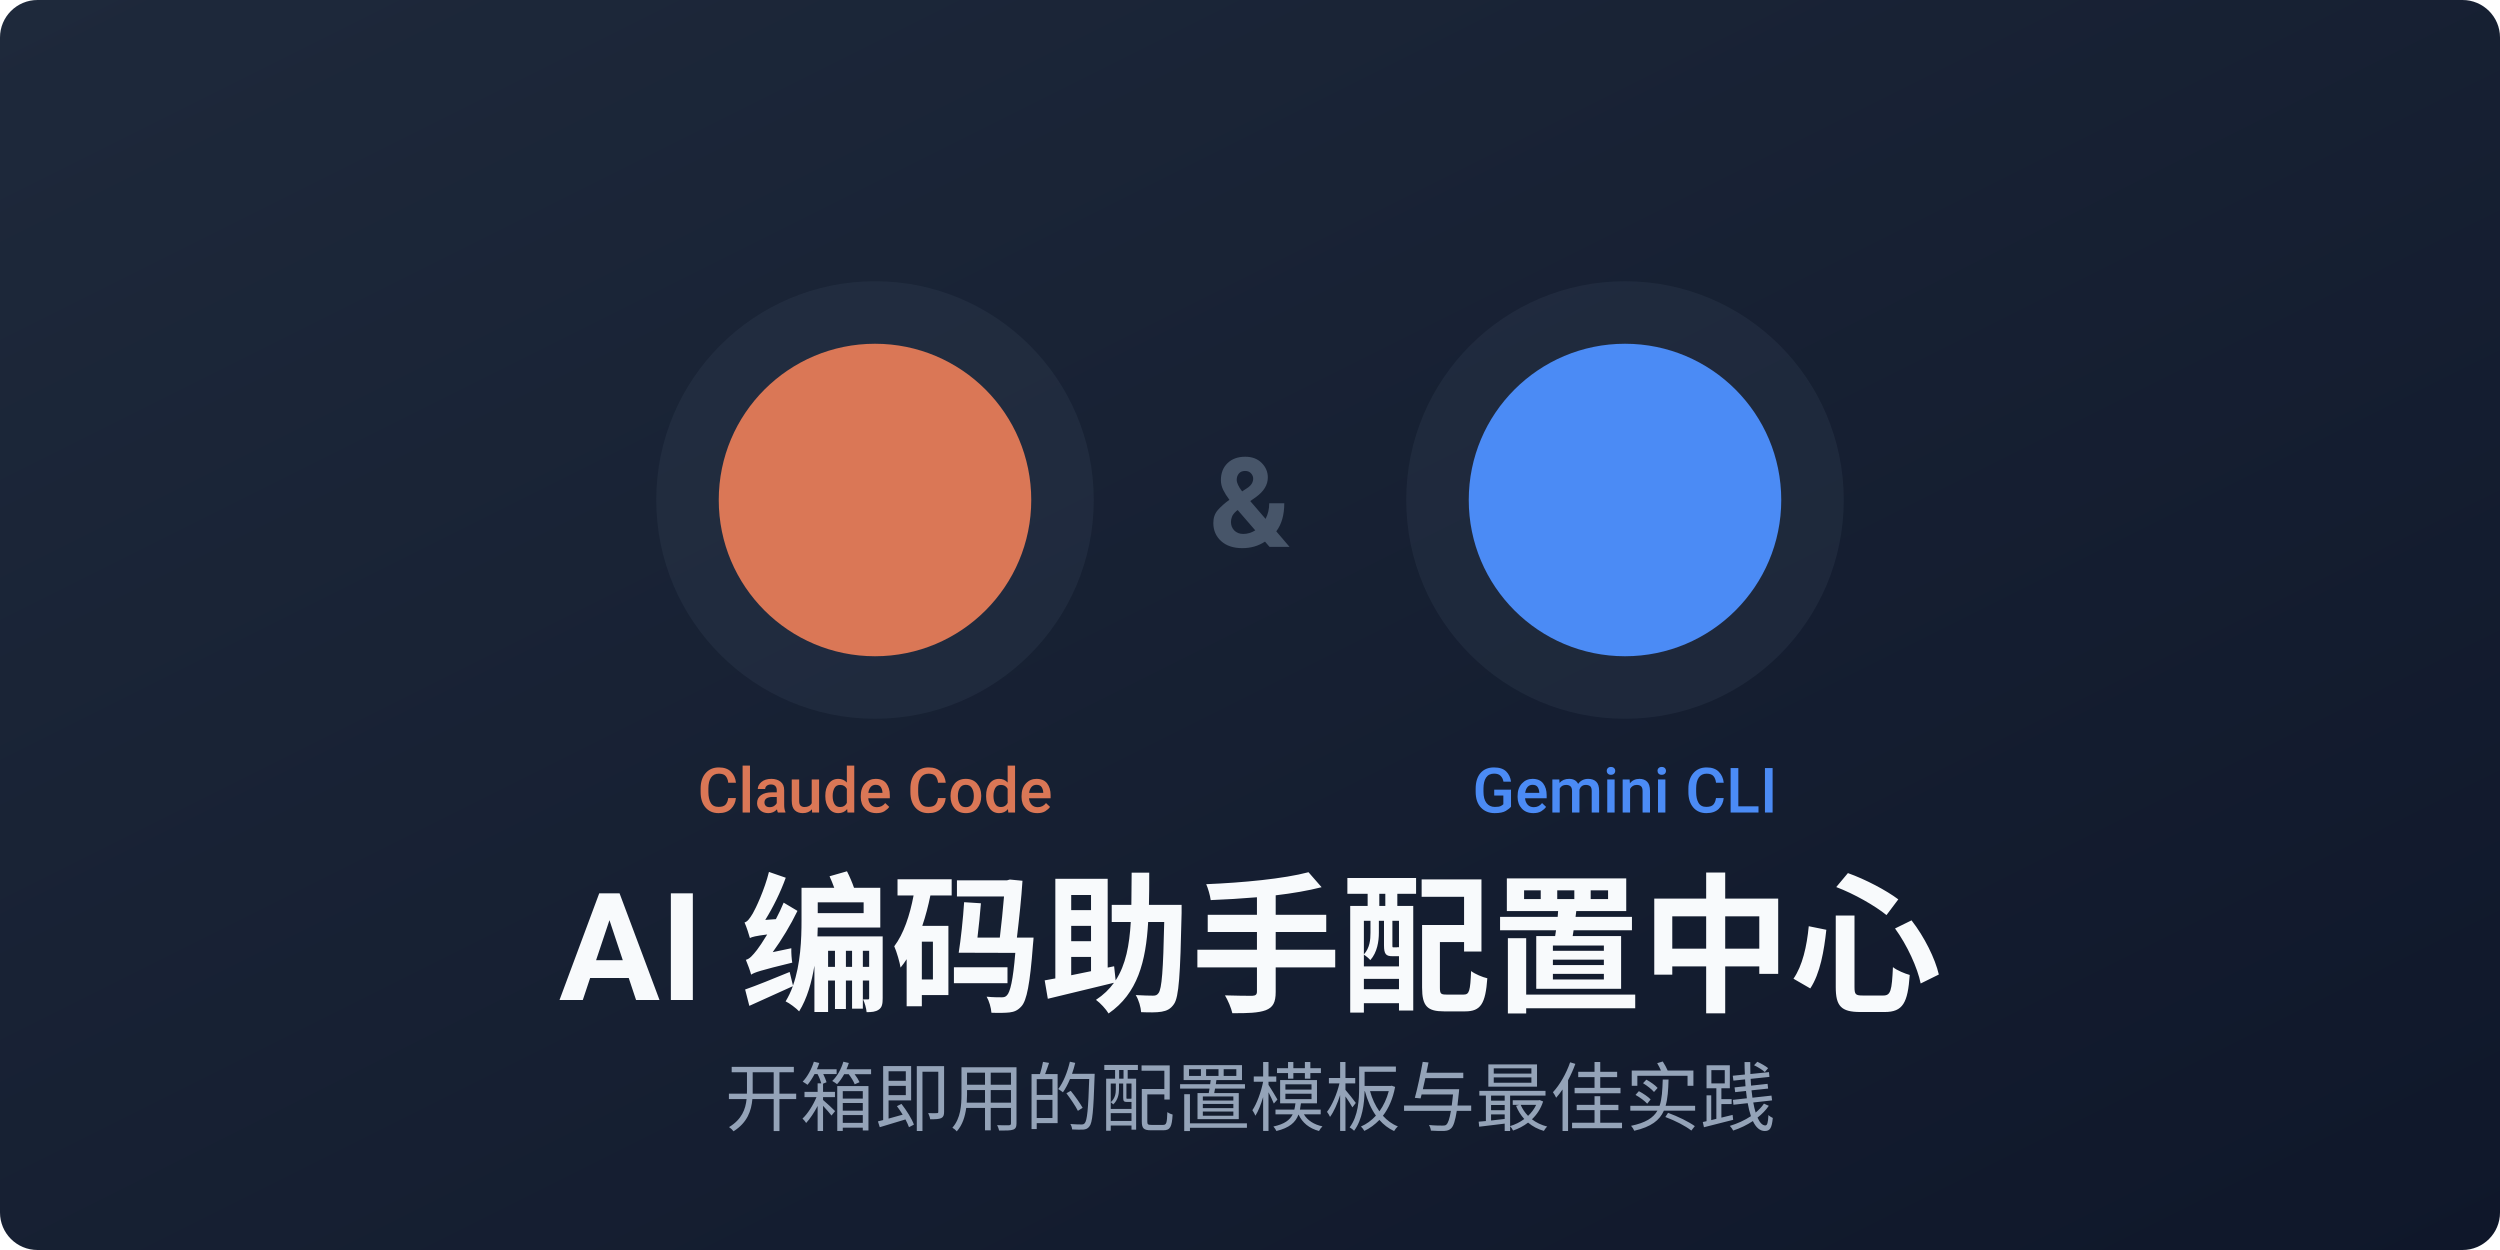
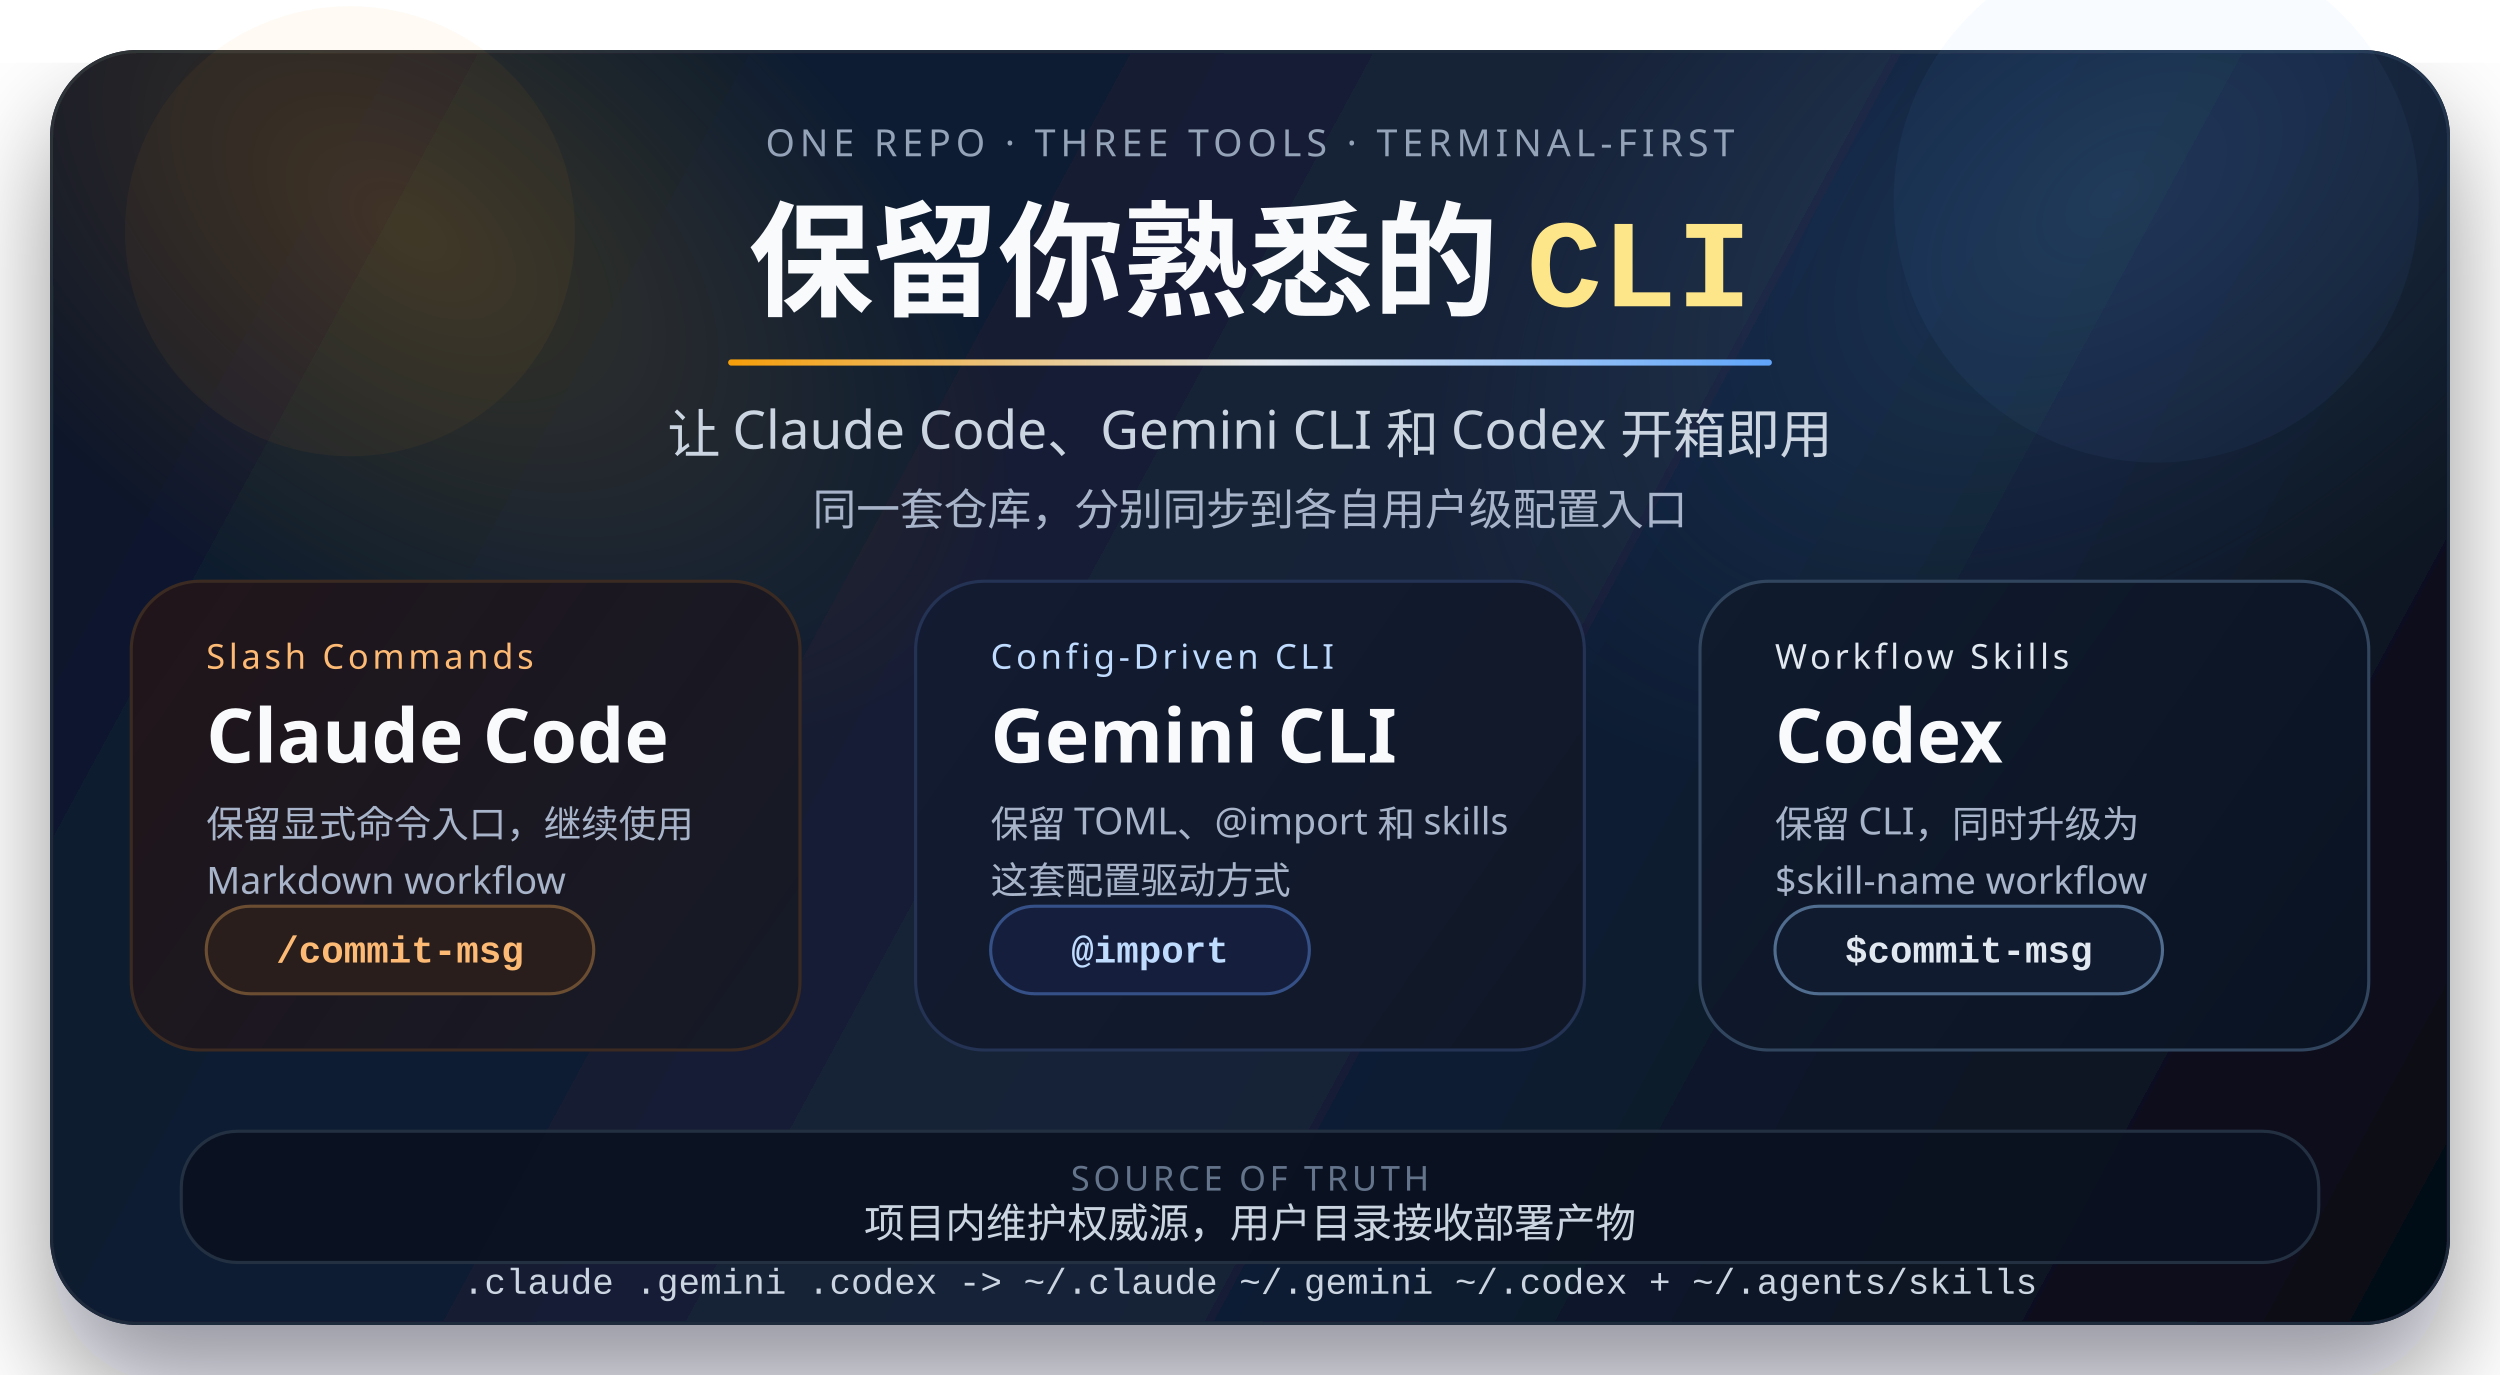
- <svg xmlns="http://www.w3.org/2000/svg" width="800" height="400">
+ <svg xmlns="http://www.w3.org/2000/svg" width="800" height="440" viewBox="0 0 800 440" fill="none">
  <defs>
-     <linearGradient id="bg" x1="0%" y1="0%" x2="100%" y2="100%">
-       <stop offset="0%" style="stop-color:#1e293b;stop-opacity:1" />
-       <stop offset="100%" style="stop-color:#0f172a;stop-opacity:1" />
+     <linearGradient id="bg" x1="32" y1="20" x2="770" y2="420" gradientUnits="userSpaceOnUse">
+       <stop offset="0" stop-color="#0F172A" />
+       <stop offset="0.55" stop-color="#132238" />
+       <stop offset="1" stop-color="#060B16" />
    </linearGradient>
+     <radialGradient id="glow-amber" cx="0" cy="0" r="1" gradientUnits="userSpaceOnUse" gradientTransform="translate(132 74) rotate(36) scale(220 126)">
+       <stop offset="0" stop-color="#F59E0B" stop-opacity="0.18" />
+       <stop offset="1" stop-color="#F59E0B" stop-opacity="0" />
+     </radialGradient>
+     <radialGradient id="glow-blue" cx="0" cy="0" r="1" gradientUnits="userSpaceOnUse" gradientTransform="translate(676 62) rotate(144) scale(248 148)">
+       <stop offset="0" stop-color="#60A5FA" stop-opacity="0.18" />
+       <stop offset="1" stop-color="#60A5FA" stop-opacity="0" />
+     </radialGradient>
+     <linearGradient id="hero-stroke" x1="234" y1="94" x2="566" y2="94" gradientUnits="userSpaceOnUse">
+       <stop offset="0" stop-color="#F59E0B" />
+       <stop offset="0.52" stop-color="#E2E8F0" />
+       <stop offset="1" stop-color="#60A5FA" />
+     </linearGradient>
+     <linearGradient id="card-claude" x1="42" y1="186" x2="256" y2="336" gradientUnits="userSpaceOnUse">
+       <stop offset="0" stop-color="#21151A" />
+       <stop offset="1" stop-color="#151A27" />
+     </linearGradient>
+     <linearGradient id="card-gemini" x1="293" y1="186" x2="507" y2="336" gradientUnits="userSpaceOnUse">
+       <stop offset="0" stop-color="#131B32" />
+       <stop offset="1" stop-color="#101827" />
+     </linearGradient>
+     <linearGradient id="card-codex" x1="544" y1="186" x2="758" y2="336" gradientUnits="userSpaceOnUse">
+       <stop offset="0" stop-color="#101B2E" />
+       <stop offset="1" stop-color="#0A1322" />
+     </linearGradient>
+     <filter id="shadow" x="-24" y="-24" width="848" height="488" filterUnits="userSpaceOnUse" color-interpolation-filters="sRGB">
+       <feDropShadow dx="0" dy="20" stdDeviation="18" flood-color="#020617" flood-opacity="0.42" />
+     </filter>
    <style>
-       .title { font-family: -apple-system, BlinkMacSystemFont, "Segoe UI", Roboto, Helvetica, Arial, sans-serif; font-size: 48px; font-weight: bold; fill: #f8fafc; text-anchor: middle; }
-       .subtitle { font-family: -apple-system, BlinkMacSystemFont, "Segoe UI", Roboto, Helvetica, Arial, sans-serif; font-size: 24px; fill: #94a3b8; text-anchor: middle; }
-       .label { font-family: -apple-system, BlinkMacSystemFont, "Segoe UI", Roboto, Helvetica, Arial, sans-serif; font-size: 20px; font-weight: 500; text-anchor: middle; }
+       .eyebrow {
+         font-family: "Trebuchet MS", "Avenir Next", Verdana, sans-serif;
+         font-size: 12px;
+         letter-spacing: 1.6px;
+         text-transform: uppercase;
+         fill: #94A3B8;
+         text-anchor: middle;
+       }
+       .headline {
+         font-family: "Trebuchet MS", "Avenir Next", Verdana, sans-serif;
+         font-size: 40px;
+         font-weight: 700;
+         fill: #F8FAFC;
+         text-anchor: middle;
+       }
+       .headline-code {
+         font-family: "Courier New", "SFMono-Regular", monospace;
+         font-size: 40px;
+         font-weight: 700;
+         fill: #FDE68A;
+       }
+       .subhead {
+         font-family: "Trebuchet MS", "Avenir Next", Verdana, sans-serif;
+         font-size: 17px;
+         fill: #CBD5E1;
+         text-anchor: middle;
+       }
+       .tool-line {
+         font-family: "Trebuchet MS", "Avenir Next", Verdana, sans-serif;
+         font-size: 14px;
+         fill: #A8B4C9;
+         text-anchor: middle;
+       }
+       .card-title {
+         font-family: "Trebuchet MS", "Avenir Next", Verdana, sans-serif;
+         font-size: 24px;
+         font-weight: 700;
+         fill: #F8FAFC;
+       }
+       .card-kicker {
+         font-family: "Trebuchet MS", "Avenir Next", Verdana, sans-serif;
+         font-size: 11px;
+         letter-spacing: 1.2px;
+         text-transform: uppercase;
+       }
+       .card-copy {
+         font-family: "Trebuchet MS", "Avenir Next", Verdana, sans-serif;
+         font-size: 12px;
+         fill: #A8B4C9;
+       }
+       .chip {
+         font-family: "Courier New", "SFMono-Regular", monospace;
+         font-size: 12px;
+         font-weight: 700;
+         text-anchor: middle;
+       }
+       .footer-label {
+         font-family: "Trebuchet MS", "Avenir Next", Verdana, sans-serif;
+         font-size: 11px;
+         letter-spacing: 1.2px;
+         text-transform: uppercase;
+         fill: #64748B;
+         text-anchor: middle;
+       }
+       .footer-copy {
+         font-family: "Trebuchet MS", "Avenir Next", Verdana, sans-serif;
+         font-size: 13px;
+         fill: #CBD5E1;
+         text-anchor: middle;
+       }
+       .footer-code {
+         font-family: "Courier New", "SFMono-Regular", monospace;
+         font-size: 11.5px;
+         fill: #CBD5E1;
+         text-anchor: middle;
+       }
    </style>
  </defs>
-   <rect width="800" height="400" fill="url(#bg)" rx="12" />
-   <circle cx="280" cy="160" r="70" fill="#334155" opacity="0.3" />
-   <circle cx="280" cy="160" r="50" fill="#da7756" />
-   <text x="280" y="260" class="label" fill="#da7756">Claude Code</text>
-   <text x="400" y="175" class="title" style="font-size: 40px; fill: #475569;">&amp;</text>
-   <circle cx="520" cy="160" r="70" fill="#334155" opacity="0.3" />
-   <circle cx="520" cy="160" r="50" fill="#4b8bf5" />
-   <text x="520" y="260" class="label" fill="#4b8bf5">Gemini CLI</text>
-   <text x="400" y="320" class="title">AI 编码助手配置中心</text>
-   <text x="400" y="360" class="subtitle">开箱即用的配置模板与最佳实践</text>
+   <g filter="url(#shadow)">
+     <rect x="16" y="16" width="768" height="408" rx="28" fill="url(#bg)" />
+     <rect x="16.5" y="16.5" width="767" height="407" rx="27.5" stroke="#1E293B" />
+   </g>
+   <rect x="16" y="16" width="768" height="408" rx="28" fill="url(#glow-amber)" />
+   <rect x="16" y="16" width="768" height="408" rx="28" fill="url(#glow-blue)" />
+   <circle cx="112" cy="74" r="72" fill="#F59E0B" opacity="0.05" />
+   <circle cx="690" cy="64" r="84" fill="#60A5FA" opacity="0.05" />
+   <text x="400" y="50" class="eyebrow">ONE REPO · THREE TOOLS · TERMINAL-FIRST</text>
+   <text x="400" y="98" class="headline">保留你熟悉的 <tspan class="headline-code">CLI</tspan>
+   </text>
+   <line x1="234" y1="116" x2="566" y2="116" stroke="url(#hero-stroke)" stroke-width="2" stroke-linecap="round" />
+   <text x="400" y="145" class="subhead">让 Claude Code、Gemini CLI 和 Codex 开箱即用</text>
+   <text x="400" y="168" class="tool-line">同一套仓库，分别同步到各自用户级配置入口</text>
+   <g>
+     <rect x="42" y="186" width="214" height="150" rx="22" fill="url(#card-claude)" stroke="#3A2A22" />
+     <text x="66" y="214" class="card-kicker" fill="#FDBA74">Slash Commands</text>
+     <text x="66" y="244" class="card-title">Claude Code</text>
+     <text x="66" y="268" class="card-copy">
+       <tspan x="66" dy="0">保留显式命令入口，继续使用</tspan>
+       <tspan x="66" dy="18">Markdown workflow</tspan>
+     </text>
+     <rect x="66" y="290" width="124" height="28" rx="14" fill="#291E1C" stroke="#6B4D32" />
+     <text x="128" y="308" class="chip" fill="#FDBA74">/commit-msg</text>
+   </g>
+   <g>
+     <rect x="293" y="186" width="214" height="150" rx="22" fill="url(#card-gemini)" stroke="#243254" />
+     <text x="317" y="214" class="card-kicker" fill="#BFDBFE">Config-Driven CLI</text>
+     <text x="317" y="244" class="card-title">Gemini CLI</text>
+     <text x="317" y="268" class="card-copy">
+       <tspan x="317" dy="0">保留 TOML、@import 和 skills</tspan>
+       <tspan x="317" dy="18">这套配置驱动方式</tspan>
+     </text>
+     <rect x="317" y="290" width="102" height="28" rx="14" fill="#151F3D" stroke="#355086" />
+     <text x="368" y="308" class="chip" fill="#BFDBFE">@import</text>
+   </g>
+   <g>
+     <rect x="544" y="186" width="214" height="150" rx="22" fill="url(#card-codex)" stroke="#31465E" />
+     <text x="568" y="214" class="card-kicker" fill="#E2E8F0">Workflow Skills</text>
+     <text x="568" y="244" class="card-title">Codex</text>
+     <text x="568" y="268" class="card-copy">
+       <tspan x="568" dy="0">保留 CLI，同时升级为</tspan>
+       <tspan x="568" dy="18">$skill-name workflow</tspan>
+     </text>
+     <rect x="568" y="290" width="124" height="28" rx="14" fill="#101B2F" stroke="#506C8E" />
+     <text x="630" y="308" class="chip" fill="#E2E8F0">$commit-msg</text>
+   </g>
+   <g>
+     <rect x="58" y="362" width="684" height="42" rx="18" fill="#0A1120" fill-opacity="0.9" stroke="#233042" />
+     <text x="400" y="381" class="footer-label">SOURCE OF TRUTH</text>
+     <text x="400" y="396" class="footer-copy">项目内维护权威源，用户目录接收部署产物</text>
+     <text x="400" y="414" class="footer-code">.claude   .gemini   .codex   -&gt;   ~/.claude   ~/.gemini   ~/.codex + ~/.agents/skills</text>
+   </g>
</svg>
